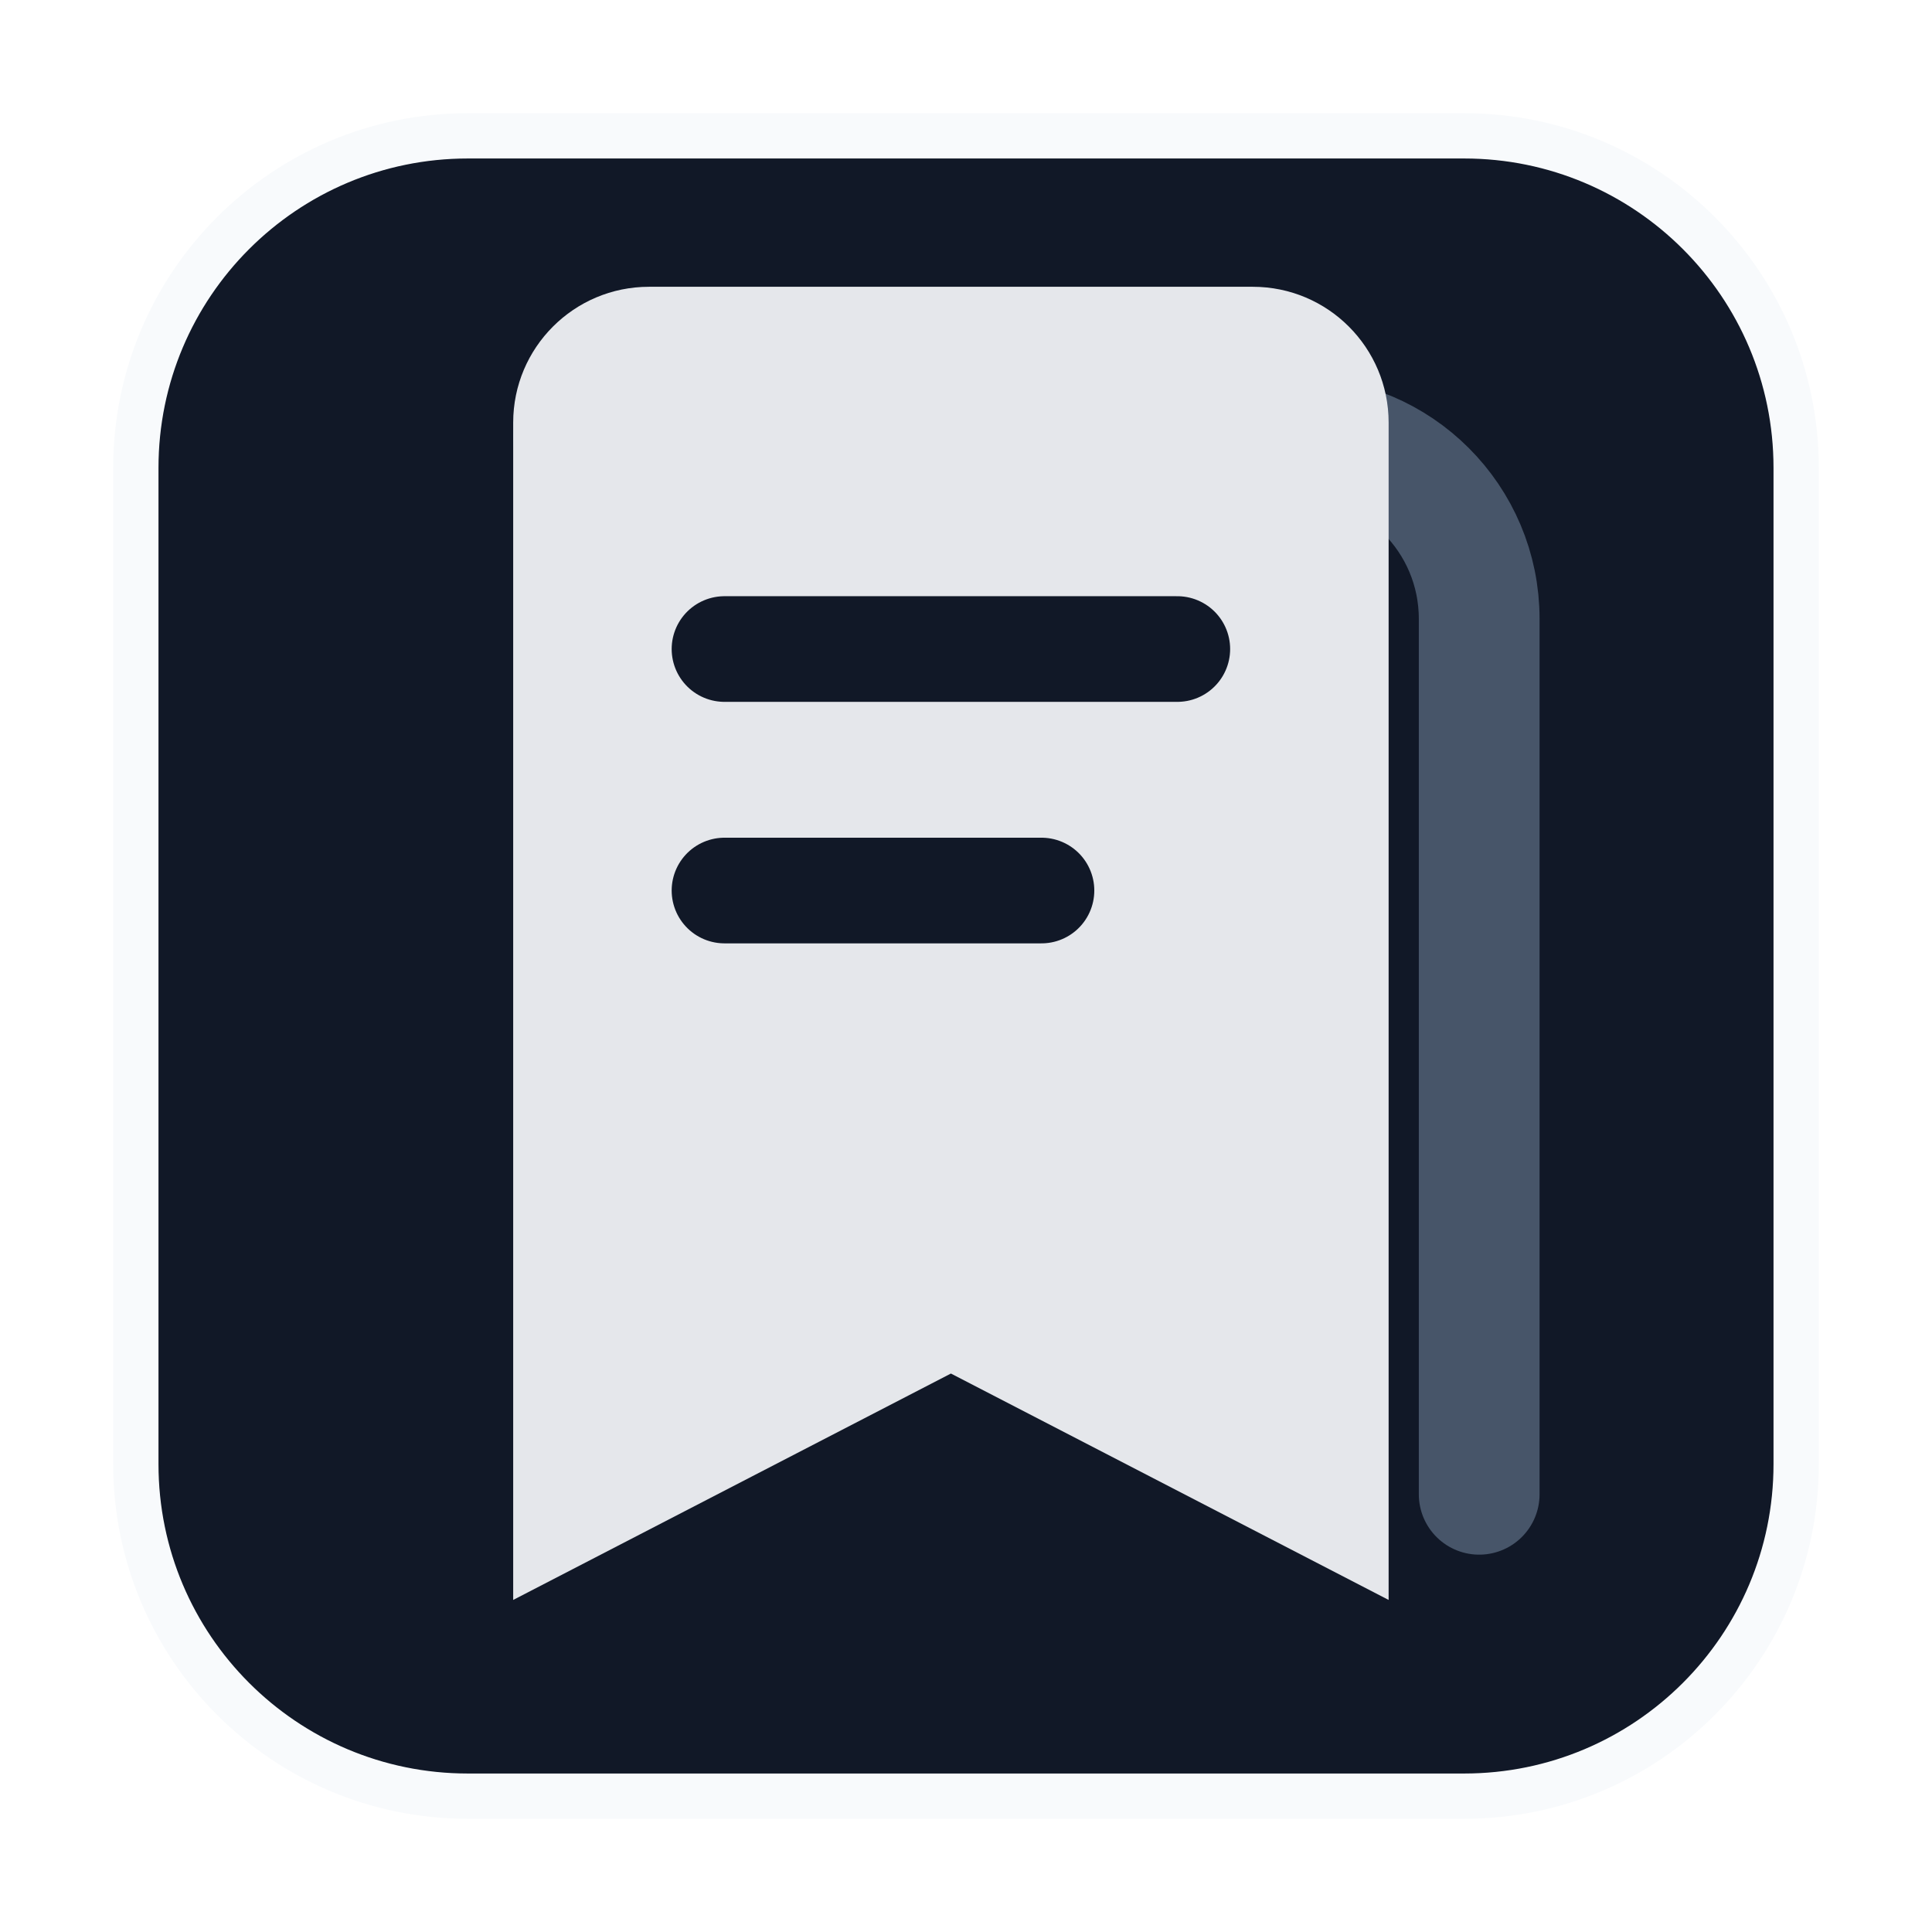
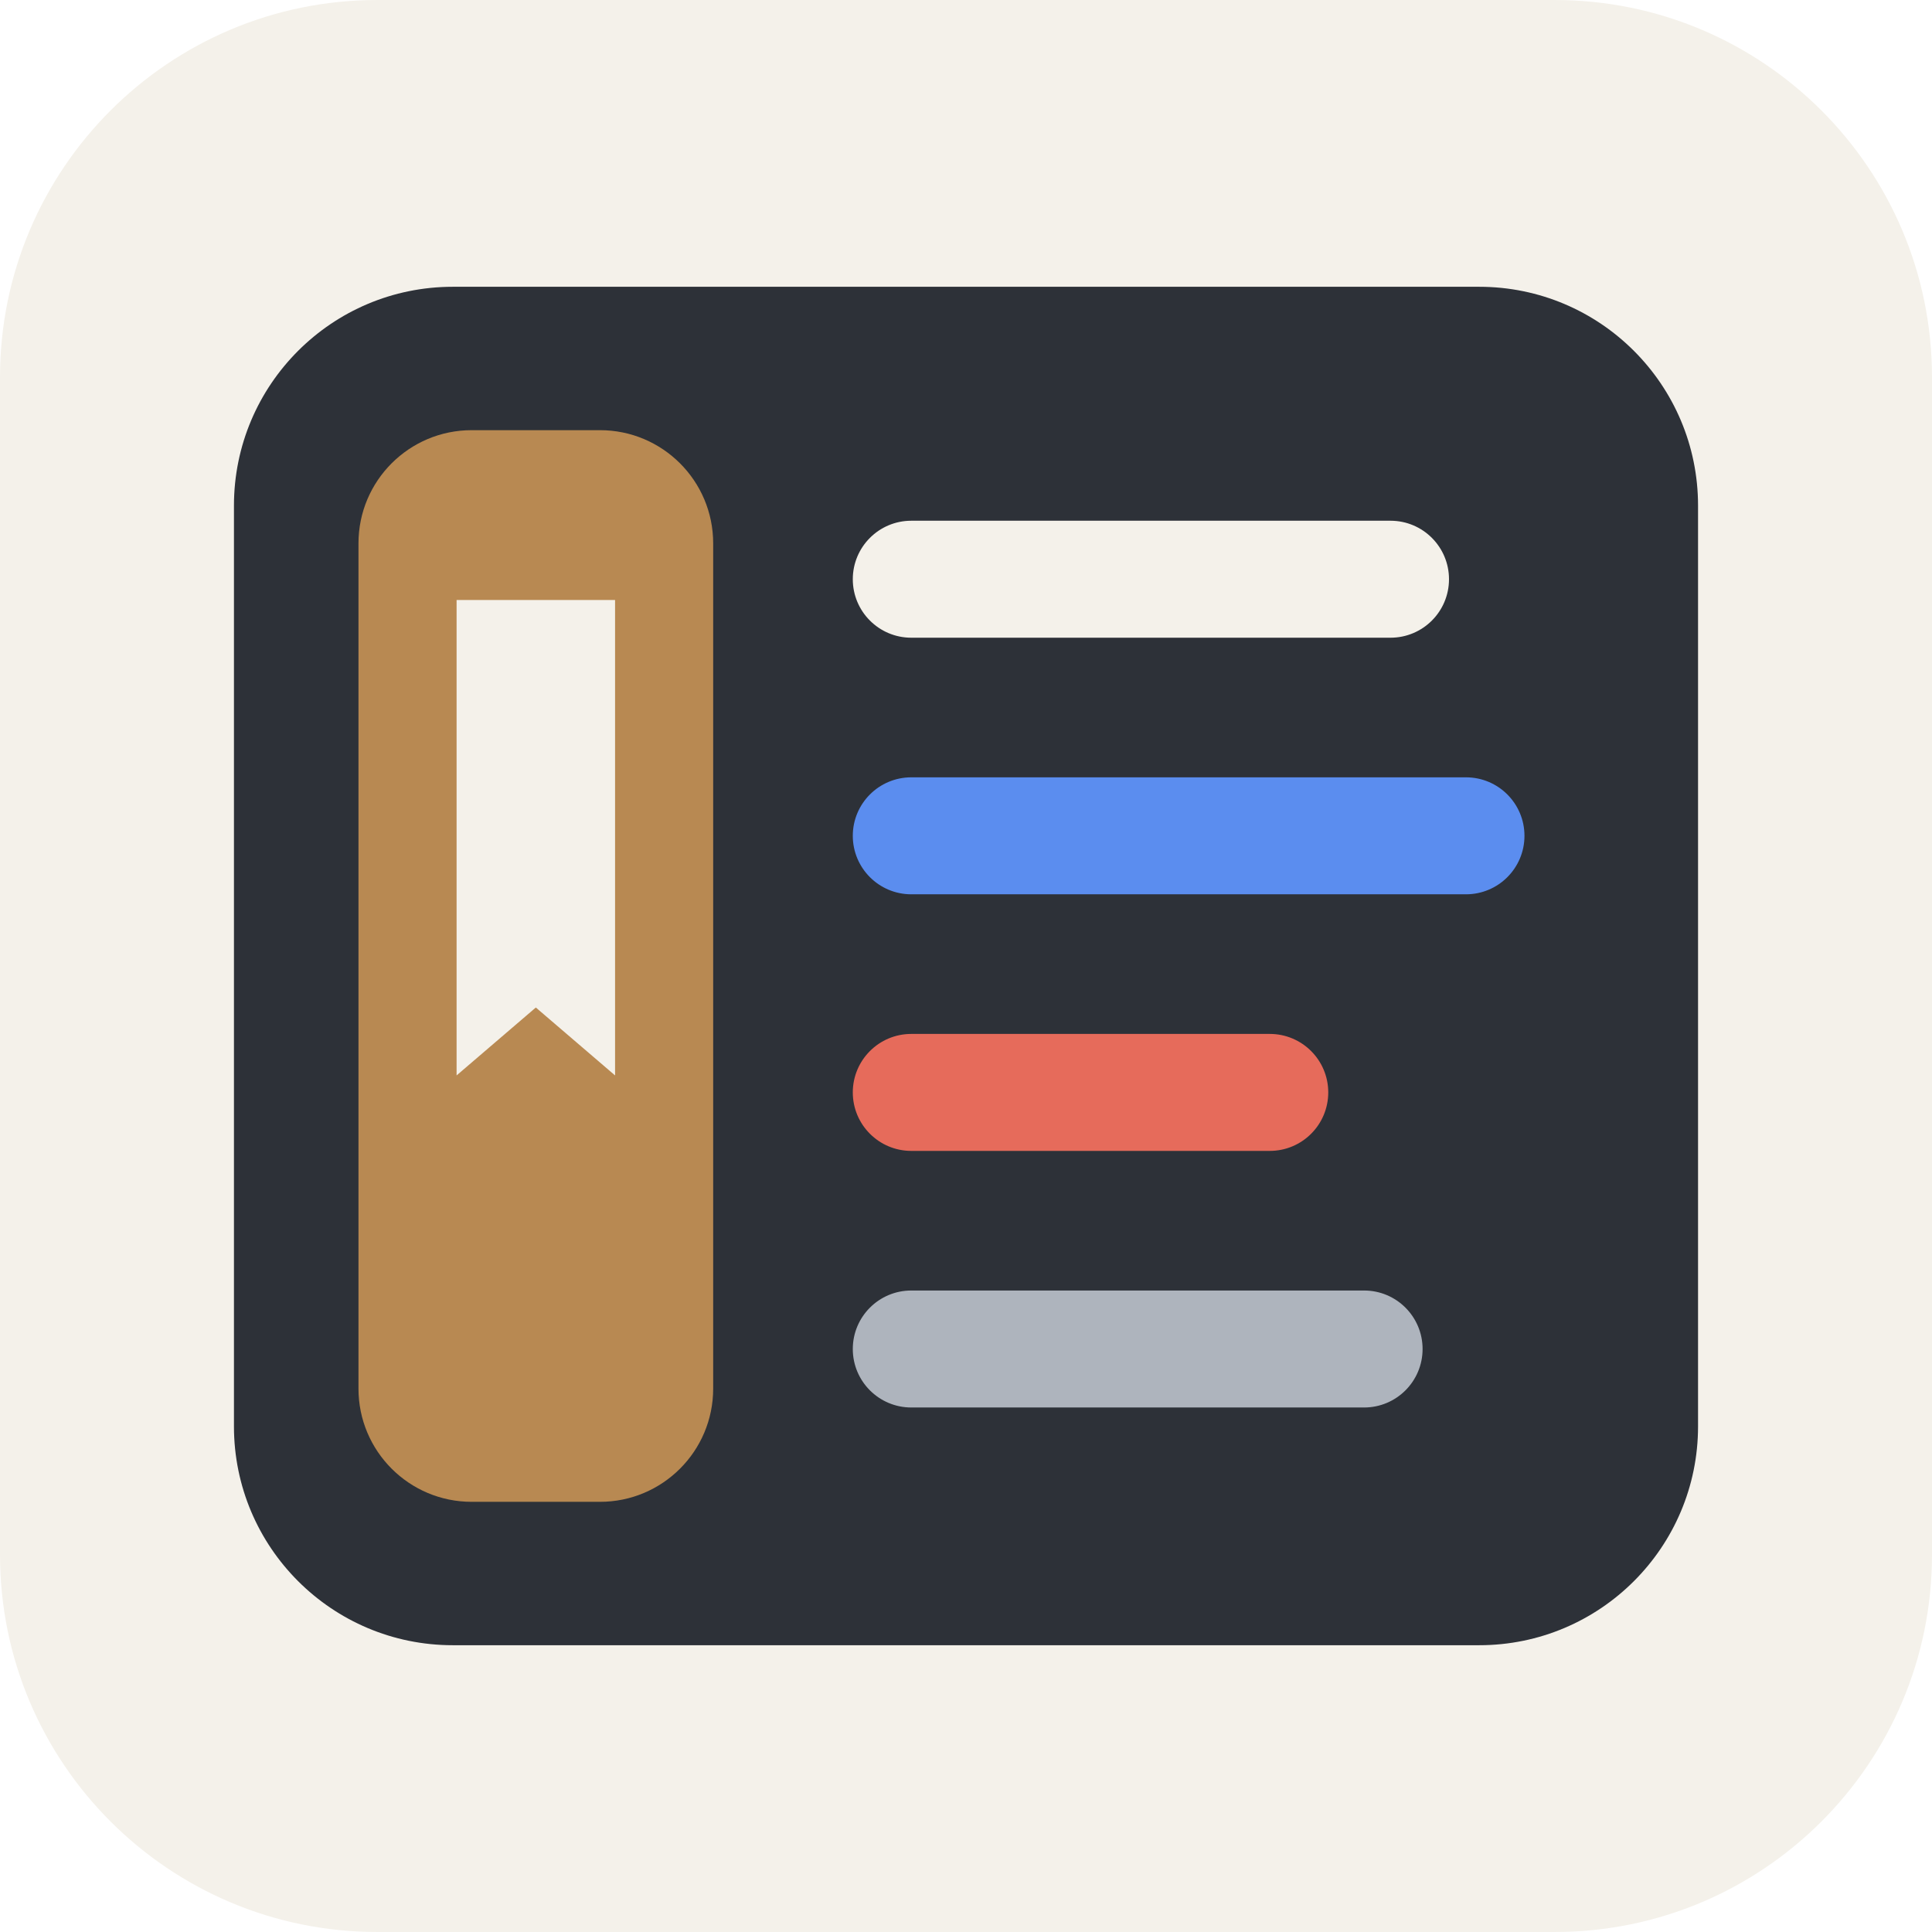
- <svg xmlns="http://www.w3.org/2000/svg" viewBox="0 0 128 128" width="128" height="128">
-   <rect x="9" y="9" width="110" height="110" rx="22" fill="#111827" stroke="#f8fafc" stroke-width="3" />
-   <path d="M38 29h48a12 12 0 0 1 12 12v58" fill="none" stroke="#475569" stroke-width="8" stroke-linecap="round" />
-   <path d="M34 28a9 9 0 0 1 9-9h40a9 9 0 0 1 9 9v78L63 91l-29 15V28z" fill="#e5e7eb" />
-   <path d="M48 43h30M48 59h21" stroke="#111827" stroke-width="7" stroke-linecap="round" />
+ <svg xmlns="http://www.w3.org/2000/svg" viewBox="0 0 512 512">
+   <rect width="512" height="512" rx="100" fill="#f4f1ea" />
+   <rect x="62" y="76" width="388" height="360" rx="58" fill="#2d3138" />
+   <rect x="95" y="114" width="94" height="284" rx="30" fill="#b88952" />
+   <path d="M121 159h42v126l-21-18-21 18V159z" fill="#f4f1ea" />
+   <rect x="226" y="138" width="158" height="31" rx="15.5" fill="#f4f1ea" />
+   <rect x="226" y="206" width="178" height="31" rx="15.5" fill="#5b8def" />
+   <rect x="226" y="274" width="126" height="31" rx="15.5" fill="#e66b5b" />
+   <rect x="226" y="342" width="151" height="31" rx="15.5" fill="#aeb4bd" />
</svg>
